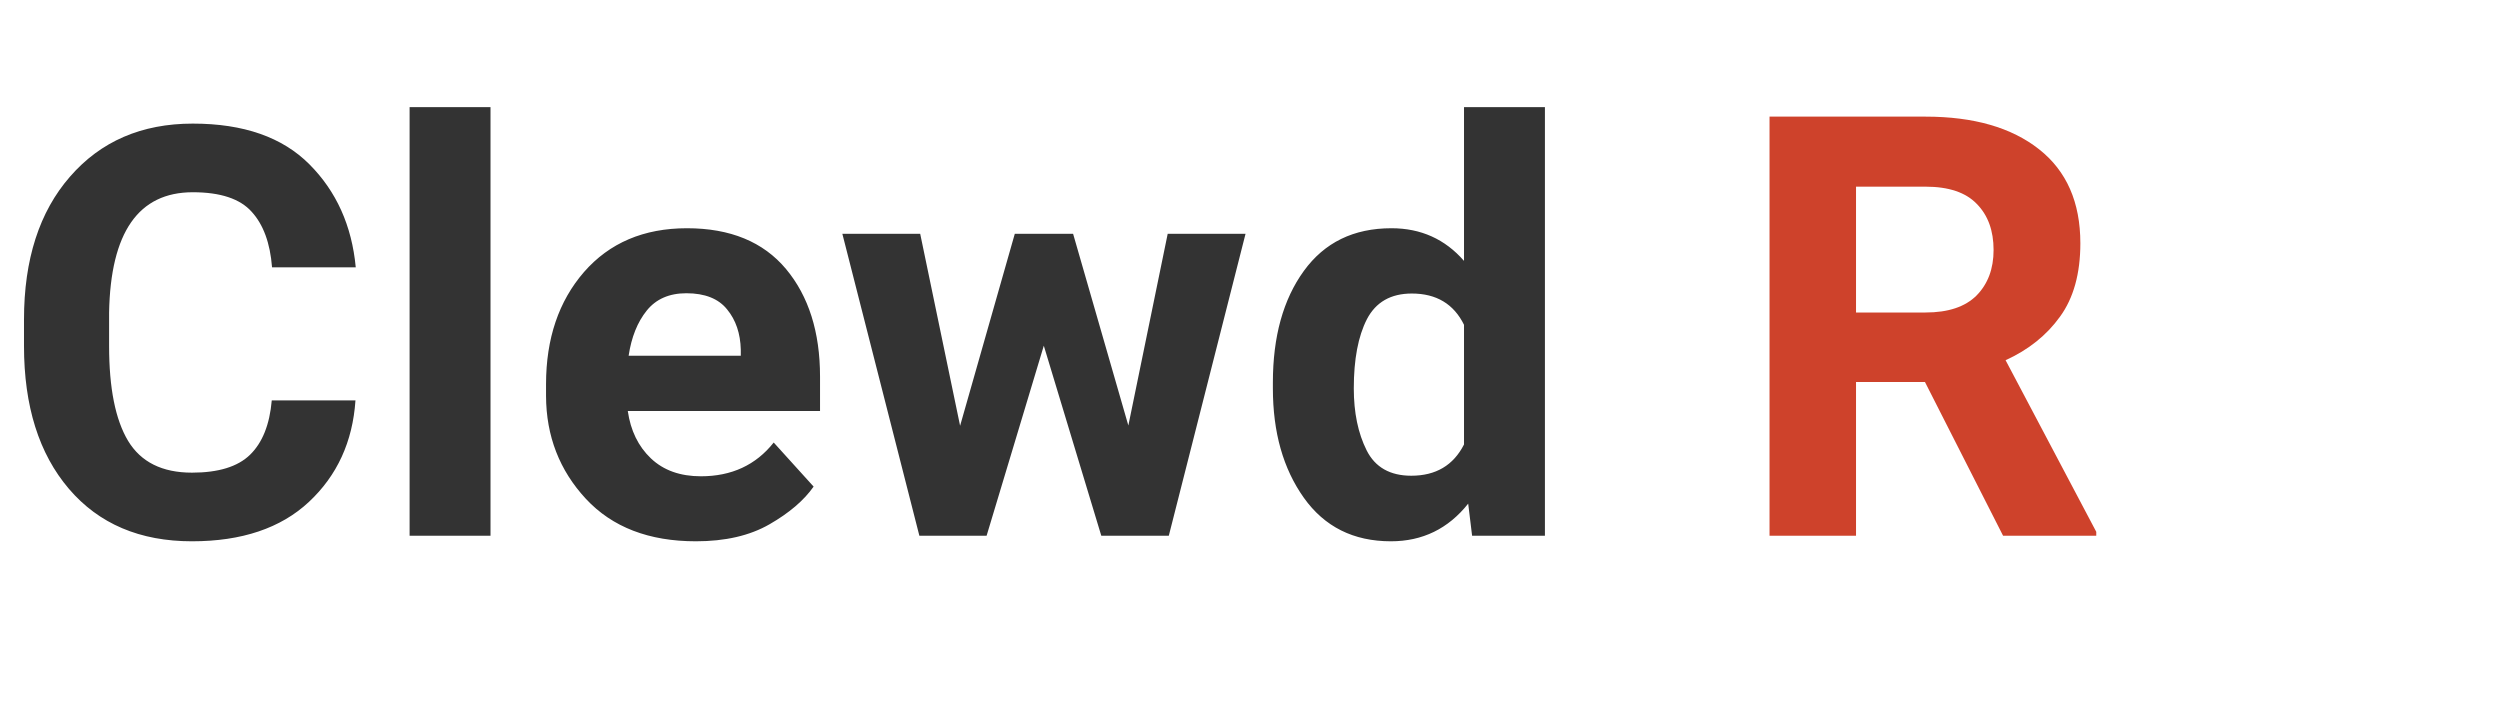
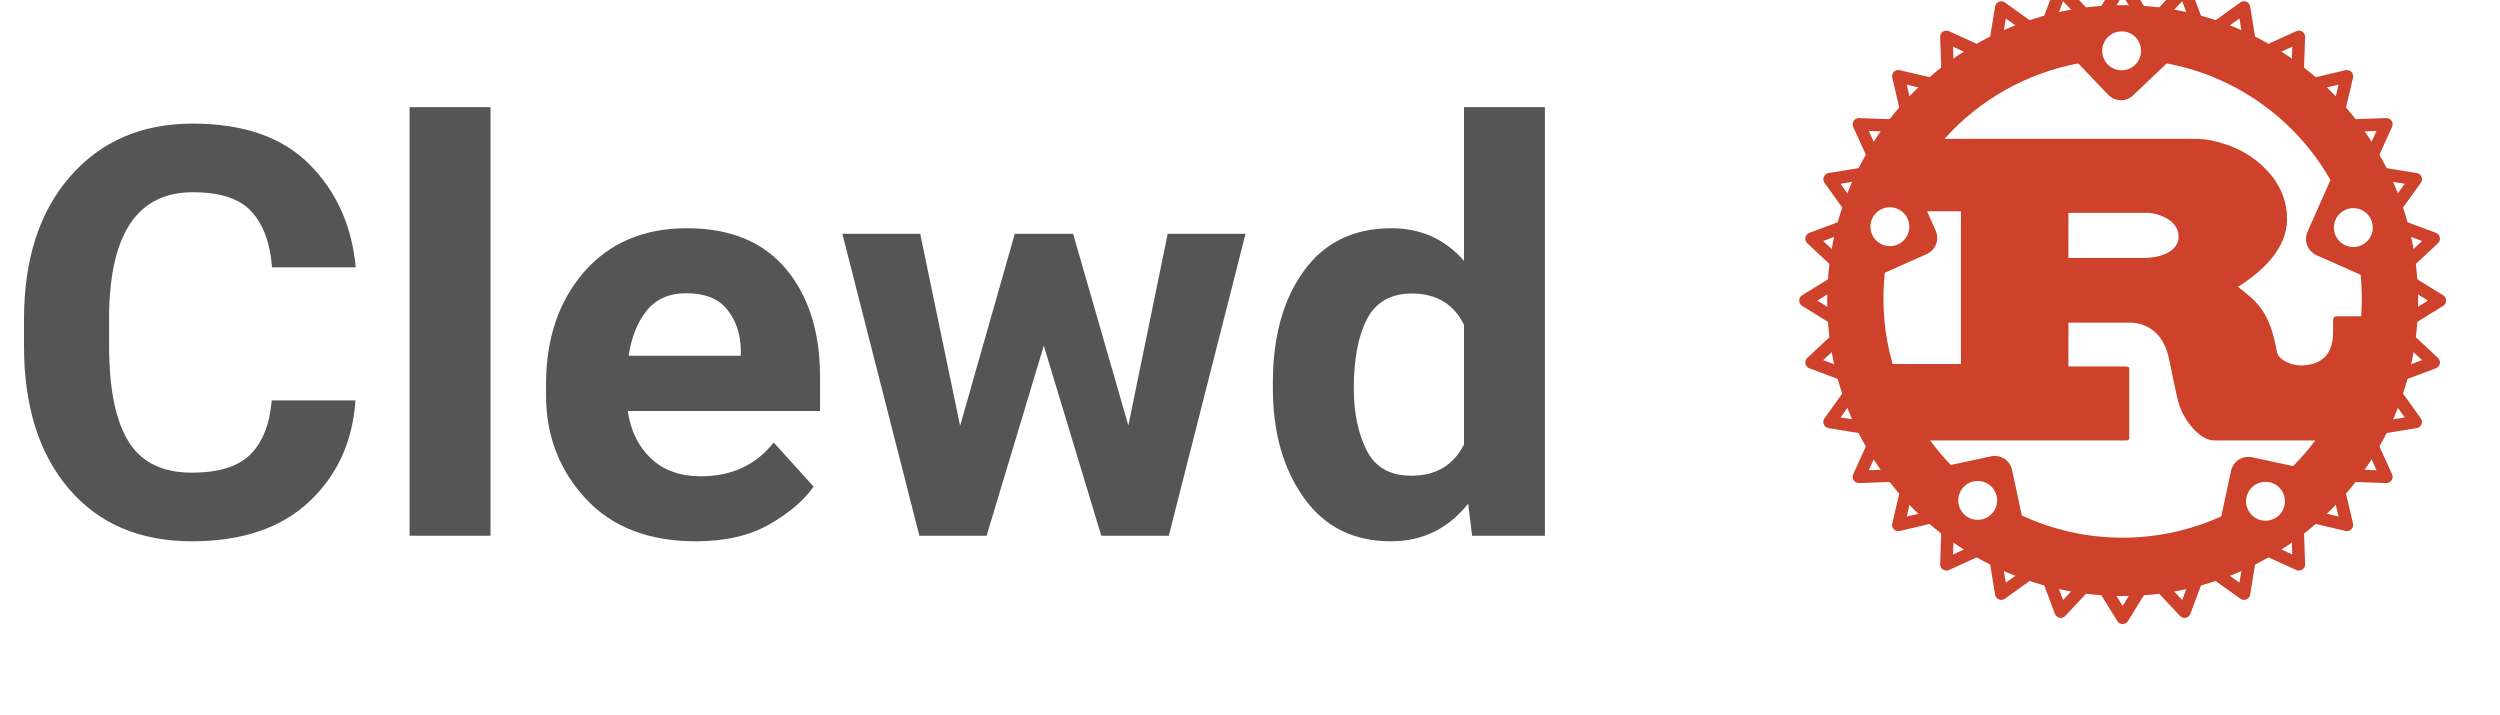
<svg xmlns="http://www.w3.org/2000/svg" width="140" height="40" viewBox="0 0 140 40">
-   <text x="0" y="30" font-family="system-ui, -apple-system, 'Segoe UI', Roboto, sans-serif" font-size="32" font-weight="700" fill="#333">Clewd</text>
-   <text x="97" y="30" font-family="system-ui, -apple-system, 'Segoe UI', Roboto, sans-serif" font-size="33" font-weight="700" fill="#CE422B">R</text>
+   <text x="0" y="30" font-family="system-ui, -apple-system, 'Segoe UI', Roboto, sans-serif" font-size="32" font-weight="700" fill="#555">Clewd</text>
+   <g transform="translate(94, -8) scale(0.35)">
+     <path d="m71.05 23.68c-26.06 0-47.27 21.22-47.27 47.27s21.22 47.27 47.27 47.27 47.27-21.22 47.27-47.27-21.22-47.27-47.27-47.27zm-.07 4.2a3.1 3.11 0 0 1 3.02 3.11 3.11 3.11 0 0 1 -6.22 0 3.11 3.11 0 0 1 3.2-3.11zm7.12 5.12a38.27 38.27 0 0 1 26.2 18.66l-3.67 8.28c-.63 1.43.02 3.11 1.44 3.75l7.06 3.13a38.27 38.27 0 0 1 .08 6.64h-3.93c-.39 0-.55.26-.55.64v1.8c0 4.24-2.39 5.17-4.49 5.4-2 .23-4.21-.84-4.49-2.06-1.18-6.63-3.14-8.04-6.24-10.49 3.85-2.44 7.85-6.05 7.85-10.87 0-5.21-3.57-8.49-6-10.1-3.42-2.25-7.2-2.7-8.22-2.7h-40.6a38.27 38.27 0 0 1 21.41-12.08l4.79 5.02c1.08 1.13 2.87 1.18 4 .09zm-44.2 23.02a3.11 3.11 0 0 1 3.02 3.11 3.11 3.11 0 0 1 -6.22 0 3.11 3.11 0 0 1 3.2-3.11zm74.15.14a3.11 3.11 0 0 1 3.02 3.11 3.11 3.11 0 0 1 -6.22 0 3.11 3.11 0 0 1 3.2-3.11zm-68.29.5h5.42v24.44h-10.94a38.27 38.27 0 0 1 -1.24-14.61l6.7-2.98c1.43-.64 2.08-2.31 1.44-3.74zm22.62.26h12.91c.67 0 4.71.77 4.71 3.8 0 2.51-3.1 3.41-5.65 3.41h-11.98zm0 17.56h9.89c.9 0 4.83.26 6.08 5.28.39 1.54 1.26 6.56 1.85 8.17.59 1.8 2.98 5.4 5.53 5.4h16.14a38.27 38.27 0 0 1 -3.54 4.1l-6.57-1.41c-1.53-.33-3.04.65-3.37 2.18l-1.56 7.28a38.27 38.27 0 0 1 -31.91-.15l-1.56-7.28c-.33-1.53-1.83-2.51-3.36-2.18l-6.43 1.38a38.27 38.27 0 0 1 -3.32-3.92h31.27c.35 0 .59-.06.59-.39v-11.06c0-.32-.24-.39-.59-.39h-9.15zm-14.43 25.33a3.11 3.11 0 0 1 3.02 3.11 3.11 3.11 0 0 1 -6.22 0 3.11 3.11 0 0 1 3.2-3.11zm46.05.14a3.11 3.11 0 0 1 3.02 3.11 3.11 3.11 0 0 1 -6.22 0 3.11 3.11 0 0 1 3.2-3.11z" fill="#CE422B" />
+     <path d="m115.68 70.95a44.63 44.63 0 0 1 -44.63 44.63 44.63 44.63 0 0 1 -44.63-44.63 44.63 44.63 0 0 1 44.63-44.63 44.63 44.63 0 0 1 44.63 44.63zm-.84-4.31 6.96 4.31-6.96 4.31 5.98 5.59-7.66 2.87 4.78 6.65-8.09 1.32 3.4 7.46-8.19-.29 1.88 7.98-7.98-1.88.29 8.19-7.46-3.4-1.32 8.09-6.65-4.78-2.87 7.66-5.59-5.98-4.31 6.96-4.31-6.96-5.59 5.98-2.87-7.66-6.65 4.78-1.32-8.09-7.46 3.4.29-8.19-7.98 1.88 1.88-7.98-8.19.29 3.4-7.46-8.09-1.32 4.78-6.65-7.66-2.87 5.98-5.59-6.96-4.31 6.96-4.31-5.98-5.59 7.66-2.87-4.78-6.65 8.09-1.32-3.4-7.46 8.19.29-1.88-7.98 7.98 1.88-.29-8.19 7.46 3.4 1.32-8.09 6.65 4.78 2.87-7.66 5.59 5.98 4.31-6.96 4.31 6.96 5.59-5.98 2.87 7.66 6.65-4.78 1.32 8.09 7.46-3.4-.29 8.19 7.98-1.88-1.88 7.98 8.19-.29-3.4 7.46 8.09 1.32-4.78 6.65 7.66 2.87z" fill="none" stroke="#CE422B" stroke-linecap="round" stroke-linejoin="round" stroke-width="2" />
+   </g>
</svg>
